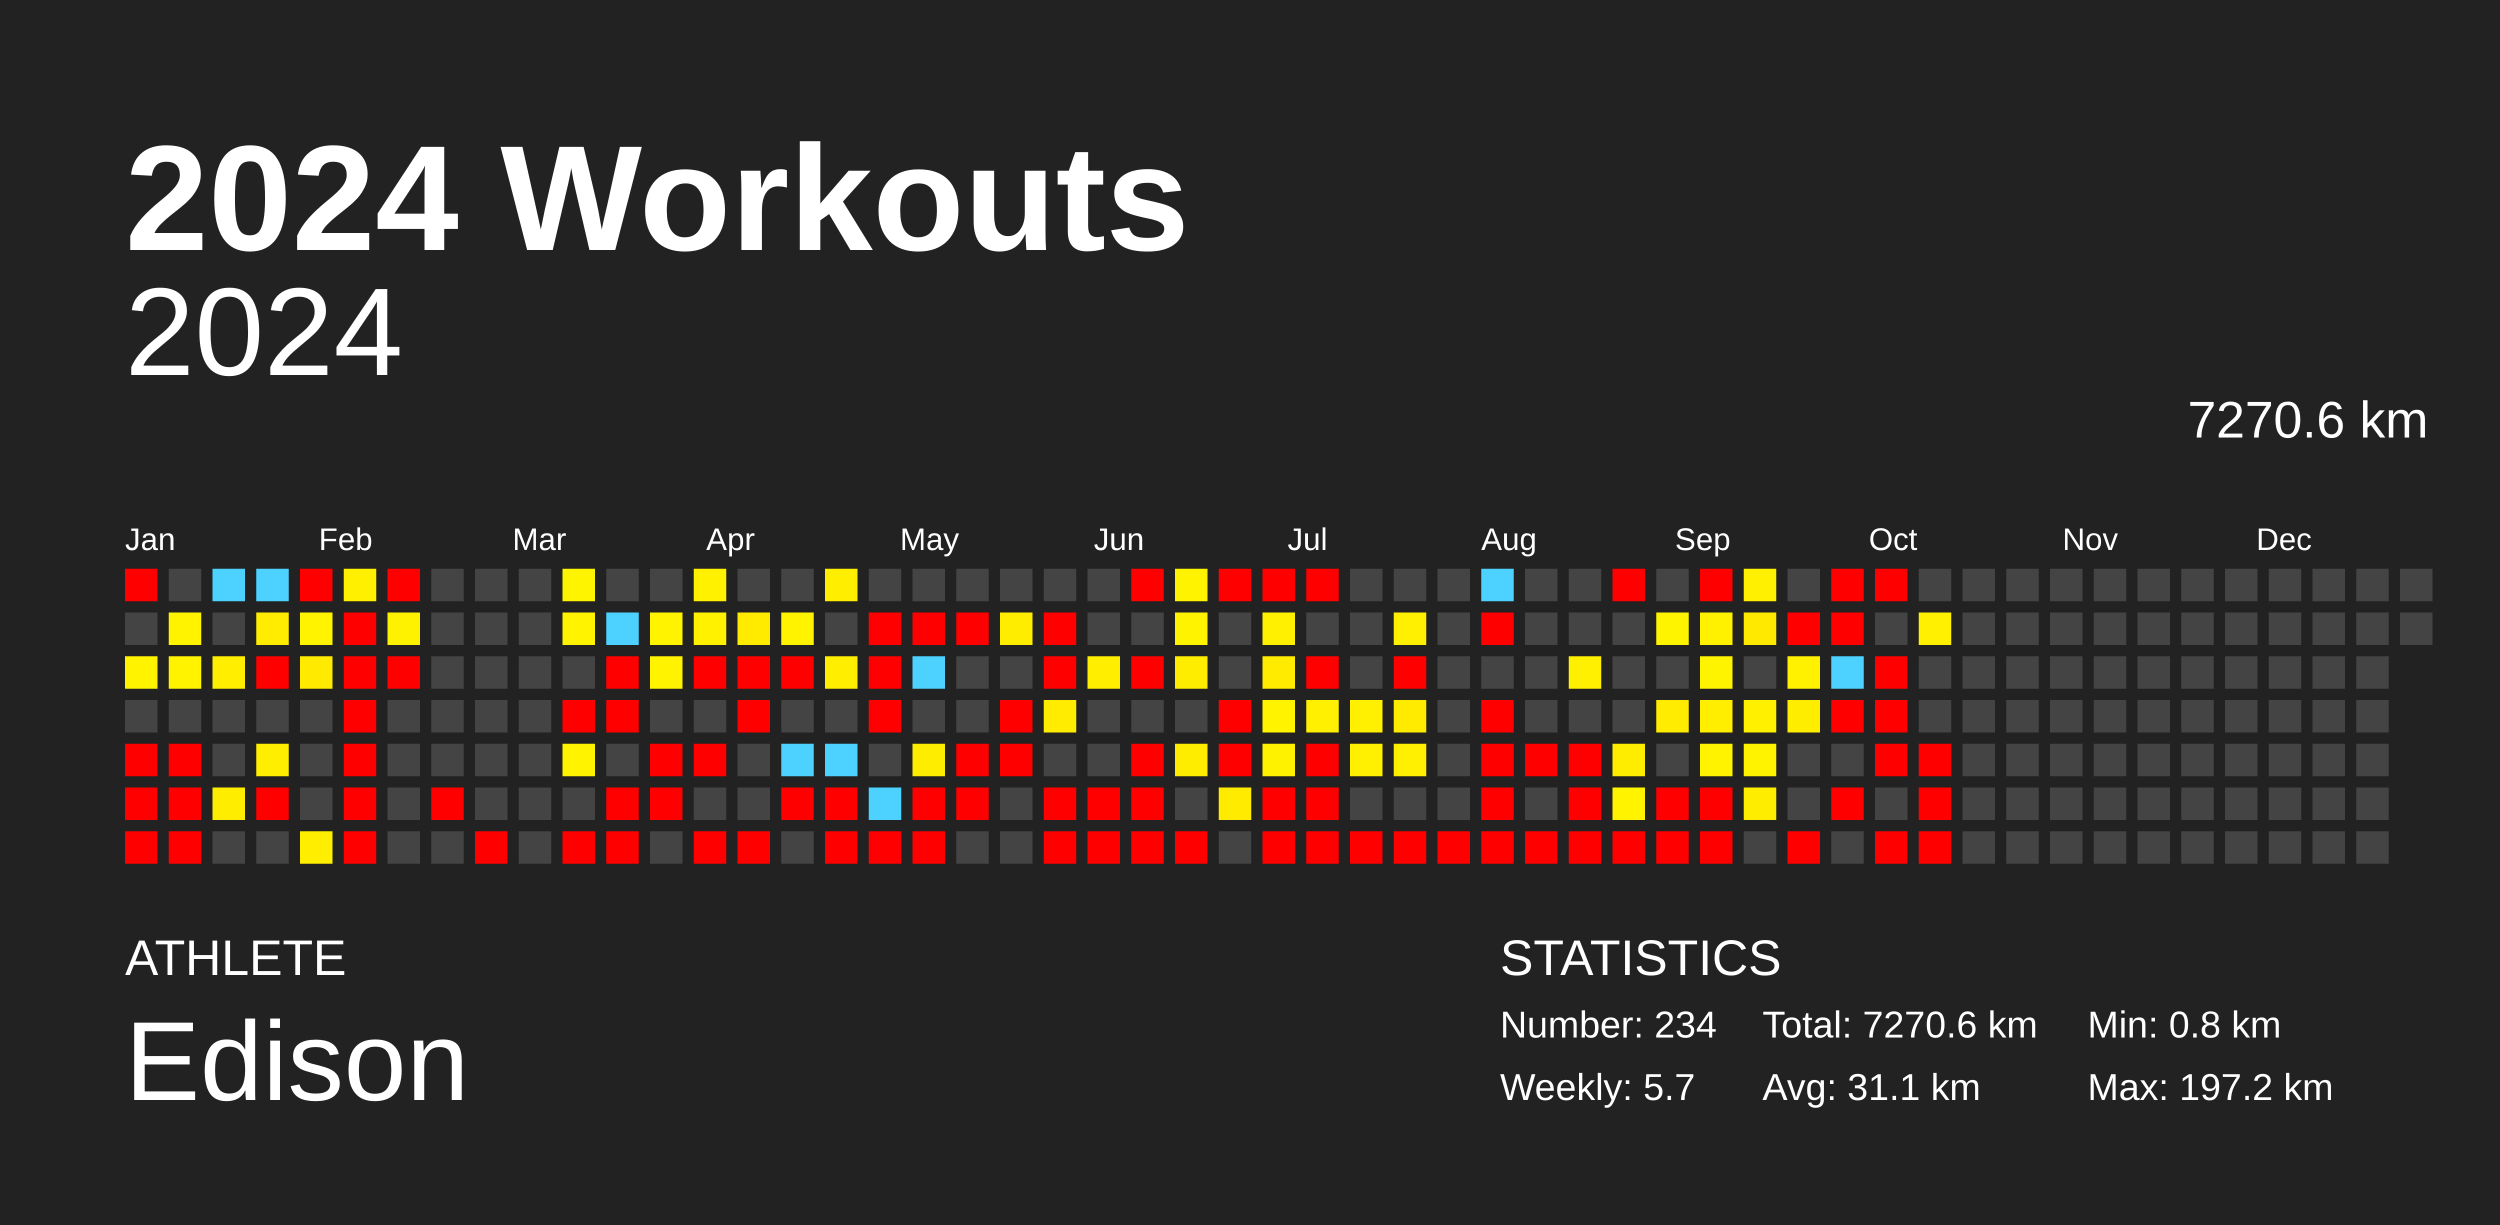
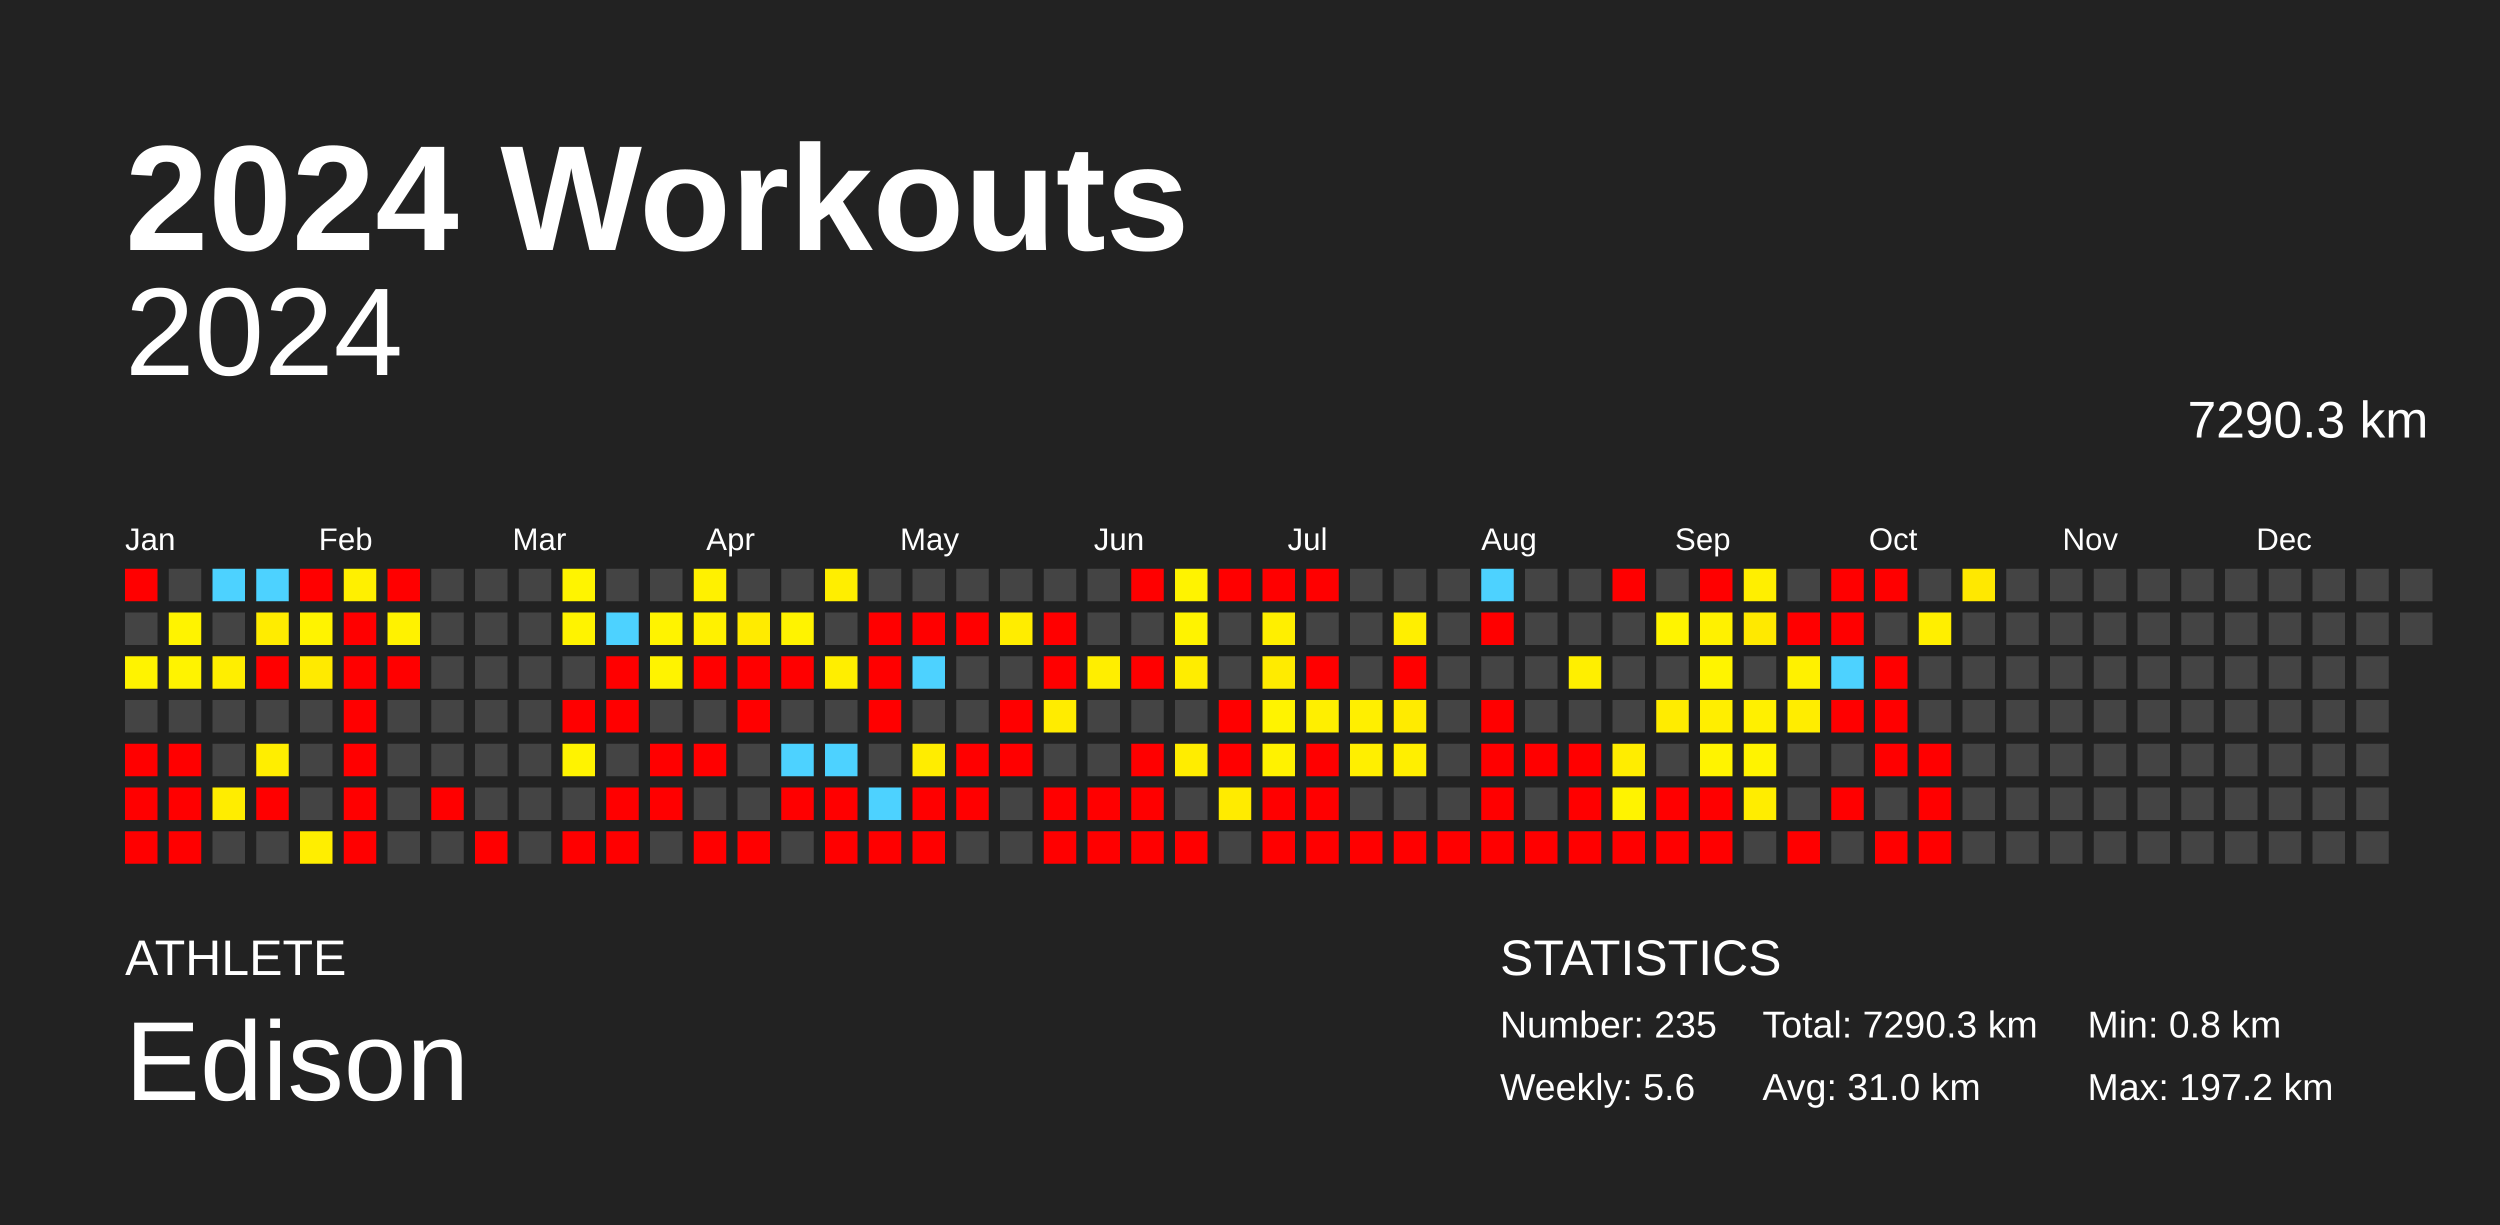
<svg xmlns="http://www.w3.org/2000/svg" baseProfile="full" height="98mm" version="1.1" viewBox="0,0,200,98" width="200mm">
  <defs />
  <rect fill="#222222" height="98" width="200" x="0" y="0" />
  <text fill="#FFFFFF" style="font-size:12px; font-family:Arial; font-weight:bold;" x="10" y="20">2024 Workouts</text>
  <text fill="#FFFFFF" style="font-size:4px; font-family:Arial" x="10" y="78">ATHLETE</text>
  <text fill="#FFFFFF" style="font-size:9px; font-family:Arial" x="10" y="88">Edison</text>
  <text fill="#FFFFFF" style="font-size:4px; font-family:Arial" x="120" y="78">STATISTICS</text>
-   <text fill="#FFFFFF" style="font-size:3px; font-family:Arial" x="120" y="83">Number: 234</text>
-   <text fill="#FFFFFF" style="font-size:3px; font-family:Arial" x="120" y="88">Weekly: 5.7</text>
-   <text fill="#FFFFFF" style="font-size:3px; font-family:Arial" x="141" y="83">Total: 7270.6 km</text>
-   <text fill="#FFFFFF" style="font-size:3px; font-family:Arial" x="141" y="88">Avg: 31.1 km</text>
+   <text fill="#FFFFFF" style="font-size:3px; font-family:Arial" x="120" y="83">Number: 235</text>
+   <text fill="#FFFFFF" style="font-size:3px; font-family:Arial" x="120" y="88">Weekly: 5.6</text>
+   <text fill="#FFFFFF" style="font-size:3px; font-family:Arial" x="141" y="83">Total: 7290.3 km</text>
+   <text fill="#FFFFFF" style="font-size:3px; font-family:Arial" x="141" y="88">Avg: 31.0 km</text>
  <text fill="#FFFFFF" style="font-size:3px; font-family:Arial" x="167" y="83">Min: 0.8 km</text>
  <text fill="#FFFFFF" style="font-size:3px; font-family:Arial" x="167" y="88">Max: 197.2 km</text>
  <text alignment-baseline="hanging" fill="#FFFFFF" style="font-size:10.0px; font-family:Arial;" x="10" y="30">2024</text>
-   <text alignment-baseline="hanging" fill="#FFFFFF" style="font-size:4.125px; font-family:Arial;" x="175" y="35">7270.6 km</text>
+   <text alignment-baseline="hanging" fill="#FFFFFF" style="font-size:4.125px; font-family:Arial;" x="175" y="35">7290.3 km</text>
  <text fill="#FFFFFF" style="font-size:2.5px; font-family:Arial" x="10.0" y="44">Jan</text>
  <text fill="#FFFFFF" style="font-size:2.5px; font-family:Arial" x="25.5" y="44">Feb</text>
  <text fill="#FFFFFF" style="font-size:2.5px; font-family:Arial" x="41.0" y="44">Mar</text>
  <text fill="#FFFFFF" style="font-size:2.5px; font-family:Arial" x="56.5" y="44">Apr</text>
  <text fill="#FFFFFF" style="font-size:2.5px; font-family:Arial" x="72.0" y="44">May</text>
  <text fill="#FFFFFF" style="font-size:2.5px; font-family:Arial" x="87.5" y="44">Jun</text>
  <text fill="#FFFFFF" style="font-size:2.5px; font-family:Arial" x="103.0" y="44">Jul</text>
  <text fill="#FFFFFF" style="font-size:2.5px; font-family:Arial" x="118.5" y="44">Aug</text>
  <text fill="#FFFFFF" style="font-size:2.5px; font-family:Arial" x="134.0" y="44">Sep</text>
  <text fill="#FFFFFF" style="font-size:2.5px; font-family:Arial" x="149.5" y="44">Oct</text>
  <text fill="#FFFFFF" style="font-size:2.5px; font-family:Arial" x="165.0" y="44">Nov</text>
  <text fill="#FFFFFF" style="font-size:2.5px; font-family:Arial" x="180.5" y="44">Dec</text>
  <rect fill="red" height="2.6" width="2.6" x="10.0" y="45.5" />
  <rect fill="#444444" height="2.6" width="2.6" x="10.0" y="49.0" />
  <rect fill="#fff300" height="2.6" width="2.6" x="10.0" y="52.5" />
  <rect fill="#444444" height="2.6" width="2.6" x="10.0" y="56.0" />
  <rect fill="red" height="2.6" width="2.6" x="10.0" y="59.5" />
  <rect fill="red" height="2.6" width="2.6" x="10.0" y="63.0" />
  <rect fill="red" height="2.6" width="2.6" x="10.0" y="66.5" />
  <rect fill="#444444" height="2.6" width="2.6" x="13.5" y="45.5" />
  <rect fill="#fff300" height="2.6" width="2.6" x="13.5" y="49.0" />
  <rect fill="#fff300" height="2.6" width="2.6" x="13.5" y="52.5" />
  <rect fill="#444444" height="2.6" width="2.6" x="13.5" y="56.0" />
  <rect fill="red" height="2.6" width="2.6" x="13.5" y="59.5" />
  <rect fill="red" height="2.6" width="2.6" x="13.5" y="63.0" />
  <rect fill="red" height="2.6" width="2.6" x="13.5" y="66.5" />
  <rect fill="#4dd2ff" height="2.6" width="2.6" x="17.0" y="45.5" />
  <rect fill="#444444" height="2.6" width="2.6" x="17.0" y="49.0" />
  <rect fill="#ffee00" height="2.6" width="2.6" x="17.0" y="52.5" />
  <rect fill="#444444" height="2.6" width="2.6" x="17.0" y="56.0" />
  <rect fill="#444444" height="2.6" width="2.6" x="17.0" y="59.5" />
  <rect fill="#ffed00" height="2.6" width="2.6" x="17.0" y="63.0" />
  <rect fill="#444444" height="2.6" width="2.6" x="17.0" y="66.5" />
  <rect fill="#4dd2ff" height="2.6" width="2.6" x="20.5" y="45.5" />
  <rect fill="#ffec00" height="2.6" width="2.6" x="20.5" y="49.0" />
  <rect fill="red" height="2.6" width="2.6" x="20.5" y="52.5" />
  <rect fill="#444444" height="2.6" width="2.6" x="20.5" y="56.0" />
  <rect fill="#ffee00" height="2.6" width="2.6" x="20.5" y="59.5" />
  <rect fill="red" height="2.6" width="2.6" x="20.5" y="63.0" />
  <rect fill="#444444" height="2.6" width="2.6" x="20.5" y="66.5" />
  <rect fill="red" height="2.6" width="2.6" x="24.0" y="45.5" />
  <rect fill="#fff300" height="2.6" width="2.6" x="24.0" y="49.0" />
  <rect fill="#ffea00" height="2.6" width="2.6" x="24.0" y="52.5" />
  <rect fill="#444444" height="2.6" width="2.6" x="24.0" y="56.0" />
  <rect fill="#444444" height="2.6" width="2.6" x="24.0" y="59.5" />
  <rect fill="#444444" height="2.6" width="2.6" x="24.0" y="63.0" />
  <rect fill="#ffee00" height="2.6" width="2.6" x="24.0" y="66.5" />
  <rect fill="#fff000" height="2.6" width="2.6" x="27.5" y="45.5" />
  <rect fill="red" height="2.6" width="2.6" x="27.5" y="49.0" />
  <rect fill="red" height="2.6" width="2.6" x="27.5" y="52.5" />
  <rect fill="red" height="2.6" width="2.6" x="27.5" y="56.0" />
  <rect fill="red" height="2.6" width="2.6" x="27.5" y="59.5" />
  <rect fill="red" height="2.6" width="2.6" x="27.5" y="63.0" />
  <rect fill="red" height="2.6" width="2.6" x="27.5" y="66.5" />
  <rect fill="red" height="2.6" width="2.6" x="31.0" y="45.5" />
  <rect fill="#fff200" height="2.6" width="2.6" x="31.0" y="49.0" />
  <rect fill="red" height="2.6" width="2.6" x="31.0" y="52.5" />
  <rect fill="#444444" height="2.6" width="2.6" x="31.0" y="56.0" />
  <rect fill="#444444" height="2.6" width="2.6" x="31.0" y="59.5" />
  <rect fill="#444444" height="2.6" width="2.6" x="31.0" y="63.0" />
  <rect fill="#444444" height="2.6" width="2.6" x="31.0" y="66.5" />
  <rect fill="#444444" height="2.6" width="2.6" x="34.5" y="45.5" />
  <rect fill="#444444" height="2.6" width="2.6" x="34.5" y="49.0" />
  <rect fill="#444444" height="2.6" width="2.6" x="34.5" y="52.5" />
  <rect fill="#444444" height="2.6" width="2.6" x="34.5" y="56.0" />
  <rect fill="#444444" height="2.6" width="2.6" x="34.5" y="59.5" />
  <rect fill="red" height="2.6" width="2.6" x="34.5" y="63.0" />
  <rect fill="#444444" height="2.6" width="2.6" x="34.5" y="66.5" />
  <rect fill="#444444" height="2.6" width="2.6" x="38.0" y="45.5" />
  <rect fill="#444444" height="2.6" width="2.6" x="38.0" y="49.0" />
  <rect fill="#444444" height="2.6" width="2.6" x="38.0" y="52.5" />
  <rect fill="#444444" height="2.6" width="2.6" x="38.0" y="56.0" />
  <rect fill="#444444" height="2.6" width="2.6" x="38.0" y="59.5" />
  <rect fill="#444444" height="2.6" width="2.6" x="38.0" y="63.0" />
  <rect fill="red" height="2.6" width="2.6" x="38.0" y="66.5" />
  <rect fill="#444444" height="2.6" width="2.6" x="41.5" y="45.5" />
  <rect fill="#444444" height="2.6" width="2.6" x="41.5" y="49.0" />
  <rect fill="#444444" height="2.6" width="2.6" x="41.5" y="52.5" />
  <rect fill="#444444" height="2.6" width="2.6" x="41.5" y="56.0" />
  <rect fill="#444444" height="2.6" width="2.6" x="41.5" y="59.5" />
  <rect fill="#444444" height="2.6" width="2.6" x="41.5" y="63.0" />
  <rect fill="#444444" height="2.6" width="2.6" x="41.5" y="66.5" />
  <rect fill="#fff400" height="2.6" width="2.6" x="45.0" y="45.5" />
  <rect fill="#fff300" height="2.6" width="2.6" x="45.0" y="49.0" />
  <rect fill="#444444" height="2.6" width="2.6" x="45.0" y="52.5" />
  <rect fill="red" height="2.6" width="2.6" x="45.0" y="56.0" />
  <rect fill="#fff300" height="2.6" width="2.6" x="45.0" y="59.5" />
  <rect fill="#444444" height="2.6" width="2.6" x="45.0" y="63.0" />
  <rect fill="red" height="2.6" width="2.6" x="45.0" y="66.5" />
  <rect fill="#444444" height="2.6" width="2.6" x="48.5" y="45.5" />
  <rect fill="#4dd2ff" height="2.6" width="2.6" x="48.5" y="49.0" />
  <rect fill="red" height="2.6" width="2.6" x="48.5" y="52.5" />
  <rect fill="red" height="2.6" width="2.6" x="48.5" y="56.0" />
  <rect fill="#444444" height="2.6" width="2.6" x="48.5" y="59.5" />
  <rect fill="red" height="2.6" width="2.6" x="48.5" y="63.0" />
  <rect fill="red" height="2.6" width="2.6" x="48.5" y="66.5" />
  <rect fill="#444444" height="2.6" width="2.6" x="52.0" y="45.5" />
  <rect fill="#fff300" height="2.6" width="2.6" x="52.0" y="49.0" />
  <rect fill="#fff300" height="2.6" width="2.6" x="52.0" y="52.5" />
  <rect fill="#444444" height="2.6" width="2.6" x="52.0" y="56.0" />
  <rect fill="red" height="2.6" width="2.6" x="52.0" y="59.5" />
  <rect fill="red" height="2.6" width="2.6" x="52.0" y="63.0" />
  <rect fill="#444444" height="2.6" width="2.6" x="52.0" y="66.5" />
  <rect fill="#fff100" height="2.6" width="2.6" x="55.5" y="45.5" />
  <rect fill="#fff100" height="2.6" width="2.6" x="55.5" y="49.0" />
  <rect fill="red" height="2.6" width="2.6" x="55.5" y="52.5" />
  <rect fill="#444444" height="2.6" width="2.6" x="55.5" y="56.0" />
  <rect fill="red" height="2.6" width="2.6" x="55.5" y="59.5" />
  <rect fill="#444444" height="2.6" width="2.6" x="55.5" y="63.0" />
  <rect fill="red" height="2.6" width="2.6" x="55.5" y="66.5" />
  <rect fill="#444444" height="2.6" width="2.6" x="59.0" y="45.5" />
  <rect fill="#ffeb00" height="2.6" width="2.6" x="59.0" y="49.0" />
  <rect fill="red" height="2.6" width="2.6" x="59.0" y="52.5" />
  <rect fill="red" height="2.6" width="2.6" x="59.0" y="56.0" />
  <rect fill="#444444" height="2.6" width="2.6" x="59.0" y="59.5" />
  <rect fill="#444444" height="2.6" width="2.6" x="59.0" y="63.0" />
  <rect fill="red" height="2.6" width="2.6" x="59.0" y="66.5" />
  <rect fill="#444444" height="2.6" width="2.6" x="62.5" y="45.5" />
  <rect fill="#fff300" height="2.6" width="2.6" x="62.5" y="49.0" />
  <rect fill="red" height="2.6" width="2.6" x="62.5" y="52.5" />
  <rect fill="#444444" height="2.6" width="2.6" x="62.5" y="56.0" />
  <rect fill="#4dd2ff" height="2.6" width="2.6" x="62.5" y="59.5" />
  <rect fill="red" height="2.6" width="2.6" x="62.5" y="63.0" />
  <rect fill="#444444" height="2.6" width="2.6" x="62.5" y="66.5" />
  <rect fill="#ffee00" height="2.6" width="2.6" x="66.0" y="45.5" />
  <rect fill="#444444" height="2.6" width="2.6" x="66.0" y="49.0" />
  <rect fill="#ffee00" height="2.6" width="2.6" x="66.0" y="52.5" />
  <rect fill="#444444" height="2.6" width="2.6" x="66.0" y="56.0" />
  <rect fill="#4dd2ff" height="2.6" width="2.6" x="66.0" y="59.5" />
  <rect fill="red" height="2.6" width="2.6" x="66.0" y="63.0" />
  <rect fill="red" height="2.6" width="2.6" x="66.0" y="66.5" />
  <rect fill="#444444" height="2.6" width="2.6" x="69.5" y="45.5" />
  <rect fill="red" height="2.6" width="2.6" x="69.5" y="49.0" />
  <rect fill="red" height="2.6" width="2.6" x="69.5" y="52.5" />
  <rect fill="red" height="2.6" width="2.6" x="69.5" y="56.0" />
  <rect fill="#444444" height="2.6" width="2.6" x="69.5" y="59.5" />
  <rect fill="#4dd2ff" height="2.6" width="2.6" x="69.5" y="63.0" />
  <rect fill="red" height="2.6" width="2.6" x="69.5" y="66.5" />
  <rect fill="#444444" height="2.6" width="2.6" x="73.0" y="45.5" />
  <rect fill="red" height="2.6" width="2.6" x="73.0" y="49.0" />
  <rect fill="#4dd2ff" height="2.6" width="2.6" x="73.0" y="52.5" />
  <rect fill="#444444" height="2.6" width="2.6" x="73.0" y="56.0" />
  <rect fill="#ffed00" height="2.6" width="2.6" x="73.0" y="59.5" />
  <rect fill="red" height="2.6" width="2.6" x="73.0" y="63.0" />
  <rect fill="red" height="2.6" width="2.6" x="73.0" y="66.5" />
  <rect fill="#444444" height="2.6" width="2.6" x="76.5" y="45.5" />
  <rect fill="red" height="2.6" width="2.6" x="76.5" y="49.0" />
  <rect fill="#444444" height="2.6" width="2.6" x="76.5" y="52.5" />
  <rect fill="#444444" height="2.6" width="2.6" x="76.5" y="56.0" />
  <rect fill="red" height="2.6" width="2.6" x="76.5" y="59.5" />
  <rect fill="red" height="2.6" width="2.6" x="76.5" y="63.0" />
  <rect fill="#444444" height="2.6" width="2.6" x="76.5" y="66.5" />
  <rect fill="#444444" height="2.6" width="2.6" x="80.0" y="45.5" />
  <rect fill="#ffed00" height="2.6" width="2.6" x="80.0" y="49.0" />
  <rect fill="#444444" height="2.6" width="2.6" x="80.0" y="52.5" />
  <rect fill="red" height="2.6" width="2.6" x="80.0" y="56.0" />
  <rect fill="red" height="2.6" width="2.6" x="80.0" y="59.5" />
  <rect fill="#444444" height="2.6" width="2.6" x="80.0" y="63.0" />
  <rect fill="#444444" height="2.6" width="2.6" x="80.0" y="66.5" />
  <rect fill="#444444" height="2.6" width="2.6" x="83.5" y="45.5" />
  <rect fill="red" height="2.6" width="2.6" x="83.5" y="49.0" />
  <rect fill="red" height="2.6" width="2.6" x="83.5" y="52.5" />
  <rect fill="#ffec00" height="2.6" width="2.6" x="83.5" y="56.0" />
  <rect fill="#444444" height="2.6" width="2.6" x="83.5" y="59.5" />
  <rect fill="red" height="2.6" width="2.6" x="83.5" y="63.0" />
  <rect fill="red" height="2.6" width="2.6" x="83.5" y="66.5" />
  <rect fill="#444444" height="2.6" width="2.6" x="87.0" y="45.5" />
  <rect fill="#444444" height="2.6" width="2.6" x="87.0" y="49.0" />
  <rect fill="#ffee00" height="2.6" width="2.6" x="87.0" y="52.5" />
  <rect fill="#444444" height="2.6" width="2.6" x="87.0" y="56.0" />
  <rect fill="#444444" height="2.6" width="2.6" x="87.0" y="59.5" />
  <rect fill="red" height="2.6" width="2.6" x="87.0" y="63.0" />
  <rect fill="red" height="2.6" width="2.6" x="87.0" y="66.5" />
  <rect fill="red" height="2.6" width="2.6" x="90.5" y="45.5" />
  <rect fill="#444444" height="2.6" width="2.6" x="90.5" y="49.0" />
  <rect fill="red" height="2.6" width="2.6" x="90.5" y="52.5" />
  <rect fill="#444444" height="2.6" width="2.6" x="90.5" y="56.0" />
  <rect fill="red" height="2.6" width="2.6" x="90.5" y="59.5" />
  <rect fill="red" height="2.6" width="2.6" x="90.5" y="63.0" />
  <rect fill="red" height="2.6" width="2.6" x="90.5" y="66.5" />
  <rect fill="#fff300" height="2.6" width="2.6" x="94.0" y="45.5" />
  <rect fill="#fff300" height="2.6" width="2.6" x="94.0" y="49.0" />
  <rect fill="#ffed00" height="2.6" width="2.6" x="94.0" y="52.5" />
  <rect fill="#444444" height="2.6" width="2.6" x="94.0" y="56.0" />
  <rect fill="#ffed00" height="2.6" width="2.6" x="94.0" y="59.5" />
  <rect fill="#444444" height="2.6" width="2.6" x="94.0" y="63.0" />
  <rect fill="red" height="2.6" width="2.6" x="94.0" y="66.5" />
  <rect fill="red" height="2.6" width="2.6" x="97.5" y="45.5" />
  <rect fill="#444444" height="2.6" width="2.6" x="97.5" y="49.0" />
  <rect fill="#444444" height="2.6" width="2.6" x="97.5" y="52.5" />
  <rect fill="red" height="2.6" width="2.6" x="97.5" y="56.0" />
  <rect fill="red" height="2.6" width="2.6" x="97.5" y="59.5" />
  <rect fill="#ffeb00" height="2.6" width="2.6" x="97.5" y="63.0" />
  <rect fill="#444444" height="2.6" width="2.6" x="97.5" y="66.5" />
  <rect fill="red" height="2.6" width="2.6" x="101.0" y="45.5" />
  <rect fill="#ffef00" height="2.6" width="2.6" x="101.0" y="49.0" />
  <rect fill="#ffeb00" height="2.6" width="2.6" x="101.0" y="52.5" />
  <rect fill="#fff300" height="2.6" width="2.6" x="101.0" y="56.0" />
  <rect fill="#fff200" height="2.6" width="2.6" x="101.0" y="59.5" />
  <rect fill="red" height="2.6" width="2.6" x="101.0" y="63.0" />
  <rect fill="red" height="2.6" width="2.6" x="101.0" y="66.5" />
  <rect fill="red" height="2.6" width="2.6" x="104.5" y="45.5" />
  <rect fill="#444444" height="2.6" width="2.6" x="104.5" y="49.0" />
  <rect fill="red" height="2.6" width="2.6" x="104.5" y="52.5" />
  <rect fill="#ffef00" height="2.6" width="2.6" x="104.5" y="56.0" />
  <rect fill="red" height="2.6" width="2.6" x="104.5" y="59.5" />
  <rect fill="red" height="2.6" width="2.6" x="104.5" y="63.0" />
  <rect fill="red" height="2.6" width="2.6" x="104.5" y="66.5" />
  <rect fill="#444444" height="2.6" width="2.6" x="108.0" y="45.5" />
  <rect fill="#444444" height="2.6" width="2.6" x="108.0" y="49.0" />
  <rect fill="#444444" height="2.6" width="2.6" x="108.0" y="52.5" />
  <rect fill="#ffef00" height="2.6" width="2.6" x="108.0" y="56.0" />
  <rect fill="#ffef00" height="2.6" width="2.6" x="108.0" y="59.5" />
  <rect fill="#444444" height="2.6" width="2.6" x="108.0" y="63.0" />
  <rect fill="red" height="2.6" width="2.6" x="108.0" y="66.5" />
  <rect fill="#444444" height="2.6" width="2.6" x="111.5" y="45.5" />
  <rect fill="#ffef00" height="2.6" width="2.6" x="111.5" y="49.0" />
  <rect fill="red" height="2.6" width="2.6" x="111.5" y="52.5" />
  <rect fill="#ffeb00" height="2.6" width="2.6" x="111.5" y="56.0" />
  <rect fill="#ffef00" height="2.6" width="2.6" x="111.5" y="59.5" />
  <rect fill="#444444" height="2.6" width="2.6" x="111.5" y="63.0" />
  <rect fill="red" height="2.6" width="2.6" x="111.5" y="66.5" />
  <rect fill="#444444" height="2.6" width="2.6" x="115.0" y="45.5" />
  <rect fill="#444444" height="2.6" width="2.6" x="115.0" y="49.0" />
  <rect fill="#444444" height="2.6" width="2.6" x="115.0" y="52.5" />
  <rect fill="#444444" height="2.6" width="2.6" x="115.0" y="56.0" />
  <rect fill="#444444" height="2.6" width="2.6" x="115.0" y="59.5" />
  <rect fill="#444444" height="2.6" width="2.6" x="115.0" y="63.0" />
  <rect fill="red" height="2.6" width="2.6" x="115.0" y="66.5" />
  <rect fill="#4dd2ff" height="2.6" width="2.6" x="118.5" y="45.5" />
  <rect fill="red" height="2.6" width="2.6" x="118.5" y="49.0" />
  <rect fill="#444444" height="2.6" width="2.6" x="118.5" y="52.5" />
  <rect fill="red" height="2.6" width="2.6" x="118.5" y="56.0" />
  <rect fill="red" height="2.6" width="2.6" x="118.5" y="59.5" />
  <rect fill="red" height="2.6" width="2.6" x="118.5" y="63.0" />
  <rect fill="red" height="2.6" width="2.6" x="118.5" y="66.5" />
  <rect fill="#444444" height="2.6" width="2.6" x="122.0" y="45.5" />
  <rect fill="#444444" height="2.6" width="2.6" x="122.0" y="49.0" />
  <rect fill="#444444" height="2.6" width="2.6" x="122.0" y="52.5" />
  <rect fill="#444444" height="2.6" width="2.6" x="122.0" y="56.0" />
  <rect fill="red" height="2.6" width="2.6" x="122.0" y="59.5" />
  <rect fill="#444444" height="2.6" width="2.6" x="122.0" y="63.0" />
  <rect fill="red" height="2.6" width="2.6" x="122.0" y="66.5" />
  <rect fill="#444444" height="2.6" width="2.6" x="125.5" y="45.5" />
  <rect fill="#444444" height="2.6" width="2.6" x="125.5" y="49.0" />
  <rect fill="#ffef00" height="2.6" width="2.6" x="125.5" y="52.5" />
  <rect fill="#444444" height="2.6" width="2.6" x="125.5" y="56.0" />
  <rect fill="red" height="2.6" width="2.6" x="125.5" y="59.5" />
  <rect fill="red" height="2.6" width="2.6" x="125.5" y="63.0" />
  <rect fill="red" height="2.6" width="2.6" x="125.5" y="66.5" />
  <rect fill="red" height="2.6" width="2.6" x="129.0" y="45.5" />
  <rect fill="#444444" height="2.6" width="2.6" x="129.0" y="49.0" />
  <rect fill="#444444" height="2.6" width="2.6" x="129.0" y="52.5" />
  <rect fill="#444444" height="2.6" width="2.6" x="129.0" y="56.0" />
  <rect fill="#ffed00" height="2.6" width="2.6" x="129.0" y="59.5" />
  <rect fill="#fff300" height="2.6" width="2.6" x="129.0" y="63.0" />
  <rect fill="red" height="2.6" width="2.6" x="129.0" y="66.5" />
  <rect fill="#444444" height="2.6" width="2.6" x="132.5" y="45.5" />
  <rect fill="#fff400" height="2.6" width="2.6" x="132.5" y="49.0" />
  <rect fill="#444444" height="2.6" width="2.6" x="132.5" y="52.5" />
  <rect fill="#ffec00" height="2.6" width="2.6" x="132.5" y="56.0" />
  <rect fill="#444444" height="2.6" width="2.6" x="132.5" y="59.5" />
  <rect fill="red" height="2.6" width="2.6" x="132.5" y="63.0" />
  <rect fill="red" height="2.6" width="2.6" x="132.5" y="66.5" />
  <rect fill="red" height="2.6" width="2.6" x="136.0" y="45.5" />
  <rect fill="#fff100" height="2.6" width="2.6" x="136.0" y="49.0" />
  <rect fill="#fff400" height="2.6" width="2.6" x="136.0" y="52.5" />
  <rect fill="#ffee00" height="2.6" width="2.6" x="136.0" y="56.0" />
  <rect fill="#fff300" height="2.6" width="2.6" x="136.0" y="59.5" />
  <rect fill="red" height="2.6" width="2.6" x="136.0" y="63.0" />
  <rect fill="red" height="2.6" width="2.6" x="136.0" y="66.5" />
  <rect fill="#ffef00" height="2.6" width="2.6" x="139.5" y="45.5" />
  <rect fill="#ffe900" height="2.6" width="2.6" x="139.5" y="49.0" />
  <rect fill="#444444" height="2.6" width="2.6" x="139.5" y="52.5" />
  <rect fill="#fff000" height="2.6" width="2.6" x="139.5" y="56.0" />
  <rect fill="#fff300" height="2.6" width="2.6" x="139.5" y="59.5" />
  <rect fill="#ffed00" height="2.6" width="2.6" x="139.5" y="63.0" />
  <rect fill="#444444" height="2.6" width="2.6" x="139.5" y="66.5" />
  <rect fill="#444444" height="2.6" width="2.6" x="143.0" y="45.5" />
  <rect fill="red" height="2.6" width="2.6" x="143.0" y="49.0" />
  <rect fill="#fff100" height="2.6" width="2.6" x="143.0" y="52.5" />
  <rect fill="#ffed00" height="2.6" width="2.6" x="143.0" y="56.0" />
  <rect fill="#444444" height="2.6" width="2.6" x="143.0" y="59.5" />
  <rect fill="#444444" height="2.6" width="2.6" x="143.0" y="63.0" />
  <rect fill="red" height="2.6" width="2.6" x="143.0" y="66.5" />
  <rect fill="red" height="2.6" width="2.6" x="146.5" y="45.5" />
  <rect fill="red" height="2.6" width="2.6" x="146.5" y="49.0" />
  <rect fill="#4dd2ff" height="2.6" width="2.6" x="146.5" y="52.5" />
  <rect fill="red" height="2.6" width="2.6" x="146.5" y="56.0" />
  <rect fill="#444444" height="2.6" width="2.6" x="146.5" y="59.5" />
  <rect fill="red" height="2.6" width="2.6" x="146.5" y="63.0" />
  <rect fill="#444444" height="2.6" width="2.6" x="146.5" y="66.5" />
  <rect fill="red" height="2.6" width="2.6" x="150.0" y="45.5" />
  <rect fill="#444444" height="2.6" width="2.6" x="150.0" y="49.0" />
  <rect fill="red" height="2.6" width="2.6" x="150.0" y="52.5" />
  <rect fill="red" height="2.6" width="2.6" x="150.0" y="56.0" />
  <rect fill="red" height="2.6" width="2.6" x="150.0" y="59.5" />
  <rect fill="#444444" height="2.6" width="2.6" x="150.0" y="63.0" />
  <rect fill="red" height="2.6" width="2.6" x="150.0" y="66.5" />
  <rect fill="#444444" height="2.6" width="2.6" x="153.5" y="45.5" />
  <rect fill="#ffef00" height="2.6" width="2.6" x="153.5" y="49.0" />
  <rect fill="#444444" height="2.6" width="2.6" x="153.5" y="52.5" />
  <rect fill="#444444" height="2.6" width="2.6" x="153.5" y="56.0" />
  <rect fill="red" height="2.6" width="2.6" x="153.5" y="59.5" />
  <rect fill="red" height="2.6" width="2.6" x="153.5" y="63.0" />
  <rect fill="red" height="2.6" width="2.6" x="153.5" y="66.5" />
-   <rect fill="#444444" height="2.6" width="2.6" x="157.0" y="45.5" />
+   <rect fill="#ffe800" height="2.6" width="2.6" x="157.0" y="45.5" />
  <rect fill="#444444" height="2.6" width="2.6" x="157.0" y="49.0" />
  <rect fill="#444444" height="2.6" width="2.6" x="157.0" y="52.5" />
  <rect fill="#444444" height="2.6" width="2.6" x="157.0" y="56.0" />
  <rect fill="#444444" height="2.6" width="2.6" x="157.0" y="59.5" />
  <rect fill="#444444" height="2.6" width="2.6" x="157.0" y="63.0" />
  <rect fill="#444444" height="2.6" width="2.6" x="157.0" y="66.5" />
  <rect fill="#444444" height="2.6" width="2.6" x="160.5" y="45.5" />
  <rect fill="#444444" height="2.6" width="2.6" x="160.5" y="49.0" />
  <rect fill="#444444" height="2.6" width="2.6" x="160.5" y="52.5" />
  <rect fill="#444444" height="2.6" width="2.6" x="160.5" y="56.0" />
  <rect fill="#444444" height="2.6" width="2.6" x="160.5" y="59.5" />
  <rect fill="#444444" height="2.6" width="2.6" x="160.5" y="63.0" />
  <rect fill="#444444" height="2.6" width="2.6" x="160.5" y="66.5" />
  <rect fill="#444444" height="2.6" width="2.6" x="164.0" y="45.5" />
  <rect fill="#444444" height="2.6" width="2.6" x="164.0" y="49.0" />
  <rect fill="#444444" height="2.6" width="2.6" x="164.0" y="52.5" />
  <rect fill="#444444" height="2.6" width="2.6" x="164.0" y="56.0" />
  <rect fill="#444444" height="2.6" width="2.6" x="164.0" y="59.5" />
  <rect fill="#444444" height="2.6" width="2.6" x="164.0" y="63.0" />
  <rect fill="#444444" height="2.6" width="2.6" x="164.0" y="66.5" />
  <rect fill="#444444" height="2.6" width="2.6" x="167.5" y="45.5" />
  <rect fill="#444444" height="2.6" width="2.6" x="167.5" y="49.0" />
  <rect fill="#444444" height="2.6" width="2.6" x="167.5" y="52.5" />
  <rect fill="#444444" height="2.6" width="2.6" x="167.5" y="56.0" />
  <rect fill="#444444" height="2.6" width="2.6" x="167.5" y="59.5" />
  <rect fill="#444444" height="2.6" width="2.6" x="167.5" y="63.0" />
  <rect fill="#444444" height="2.6" width="2.6" x="167.5" y="66.5" />
  <rect fill="#444444" height="2.6" width="2.6" x="171.0" y="45.5" />
  <rect fill="#444444" height="2.6" width="2.6" x="171.0" y="49.0" />
  <rect fill="#444444" height="2.6" width="2.6" x="171.0" y="52.5" />
  <rect fill="#444444" height="2.6" width="2.6" x="171.0" y="56.0" />
  <rect fill="#444444" height="2.6" width="2.6" x="171.0" y="59.5" />
  <rect fill="#444444" height="2.6" width="2.6" x="171.0" y="63.0" />
  <rect fill="#444444" height="2.6" width="2.6" x="171.0" y="66.5" />
  <rect fill="#444444" height="2.6" width="2.6" x="174.5" y="45.5" />
  <rect fill="#444444" height="2.6" width="2.6" x="174.5" y="49.0" />
  <rect fill="#444444" height="2.6" width="2.6" x="174.5" y="52.5" />
  <rect fill="#444444" height="2.6" width="2.6" x="174.5" y="56.0" />
  <rect fill="#444444" height="2.6" width="2.6" x="174.5" y="59.5" />
  <rect fill="#444444" height="2.6" width="2.6" x="174.5" y="63.0" />
  <rect fill="#444444" height="2.6" width="2.6" x="174.5" y="66.5" />
  <rect fill="#444444" height="2.6" width="2.6" x="178.0" y="45.5" />
  <rect fill="#444444" height="2.6" width="2.6" x="178.0" y="49.0" />
  <rect fill="#444444" height="2.6" width="2.6" x="178.0" y="52.5" />
  <rect fill="#444444" height="2.6" width="2.6" x="178.0" y="56.0" />
  <rect fill="#444444" height="2.6" width="2.6" x="178.0" y="59.5" />
  <rect fill="#444444" height="2.6" width="2.6" x="178.0" y="63.0" />
  <rect fill="#444444" height="2.6" width="2.6" x="178.0" y="66.5" />
  <rect fill="#444444" height="2.6" width="2.6" x="181.5" y="45.5" />
  <rect fill="#444444" height="2.6" width="2.6" x="181.5" y="49.0" />
  <rect fill="#444444" height="2.6" width="2.6" x="181.5" y="52.5" />
  <rect fill="#444444" height="2.6" width="2.6" x="181.5" y="56.0" />
  <rect fill="#444444" height="2.6" width="2.6" x="181.5" y="59.5" />
  <rect fill="#444444" height="2.6" width="2.6" x="181.5" y="63.0" />
  <rect fill="#444444" height="2.6" width="2.6" x="181.5" y="66.5" />
  <rect fill="#444444" height="2.6" width="2.6" x="185.0" y="45.5" />
  <rect fill="#444444" height="2.6" width="2.6" x="185.0" y="49.0" />
  <rect fill="#444444" height="2.6" width="2.6" x="185.0" y="52.5" />
  <rect fill="#444444" height="2.6" width="2.6" x="185.0" y="56.0" />
  <rect fill="#444444" height="2.6" width="2.6" x="185.0" y="59.5" />
  <rect fill="#444444" height="2.6" width="2.6" x="185.0" y="63.0" />
  <rect fill="#444444" height="2.6" width="2.6" x="185.0" y="66.5" />
  <rect fill="#444444" height="2.6" width="2.6" x="188.5" y="45.5" />
  <rect fill="#444444" height="2.6" width="2.6" x="188.5" y="49.0" />
  <rect fill="#444444" height="2.6" width="2.6" x="188.5" y="52.5" />
  <rect fill="#444444" height="2.6" width="2.6" x="188.5" y="56.0" />
  <rect fill="#444444" height="2.6" width="2.6" x="188.5" y="59.5" />
  <rect fill="#444444" height="2.6" width="2.6" x="188.5" y="63.0" />
  <rect fill="#444444" height="2.6" width="2.6" x="188.5" y="66.5" />
  <rect fill="#444444" height="2.6" width="2.6" x="192.0" y="45.5" />
  <rect fill="#444444" height="2.6" width="2.6" x="192.0" y="49.0" />
</svg>
